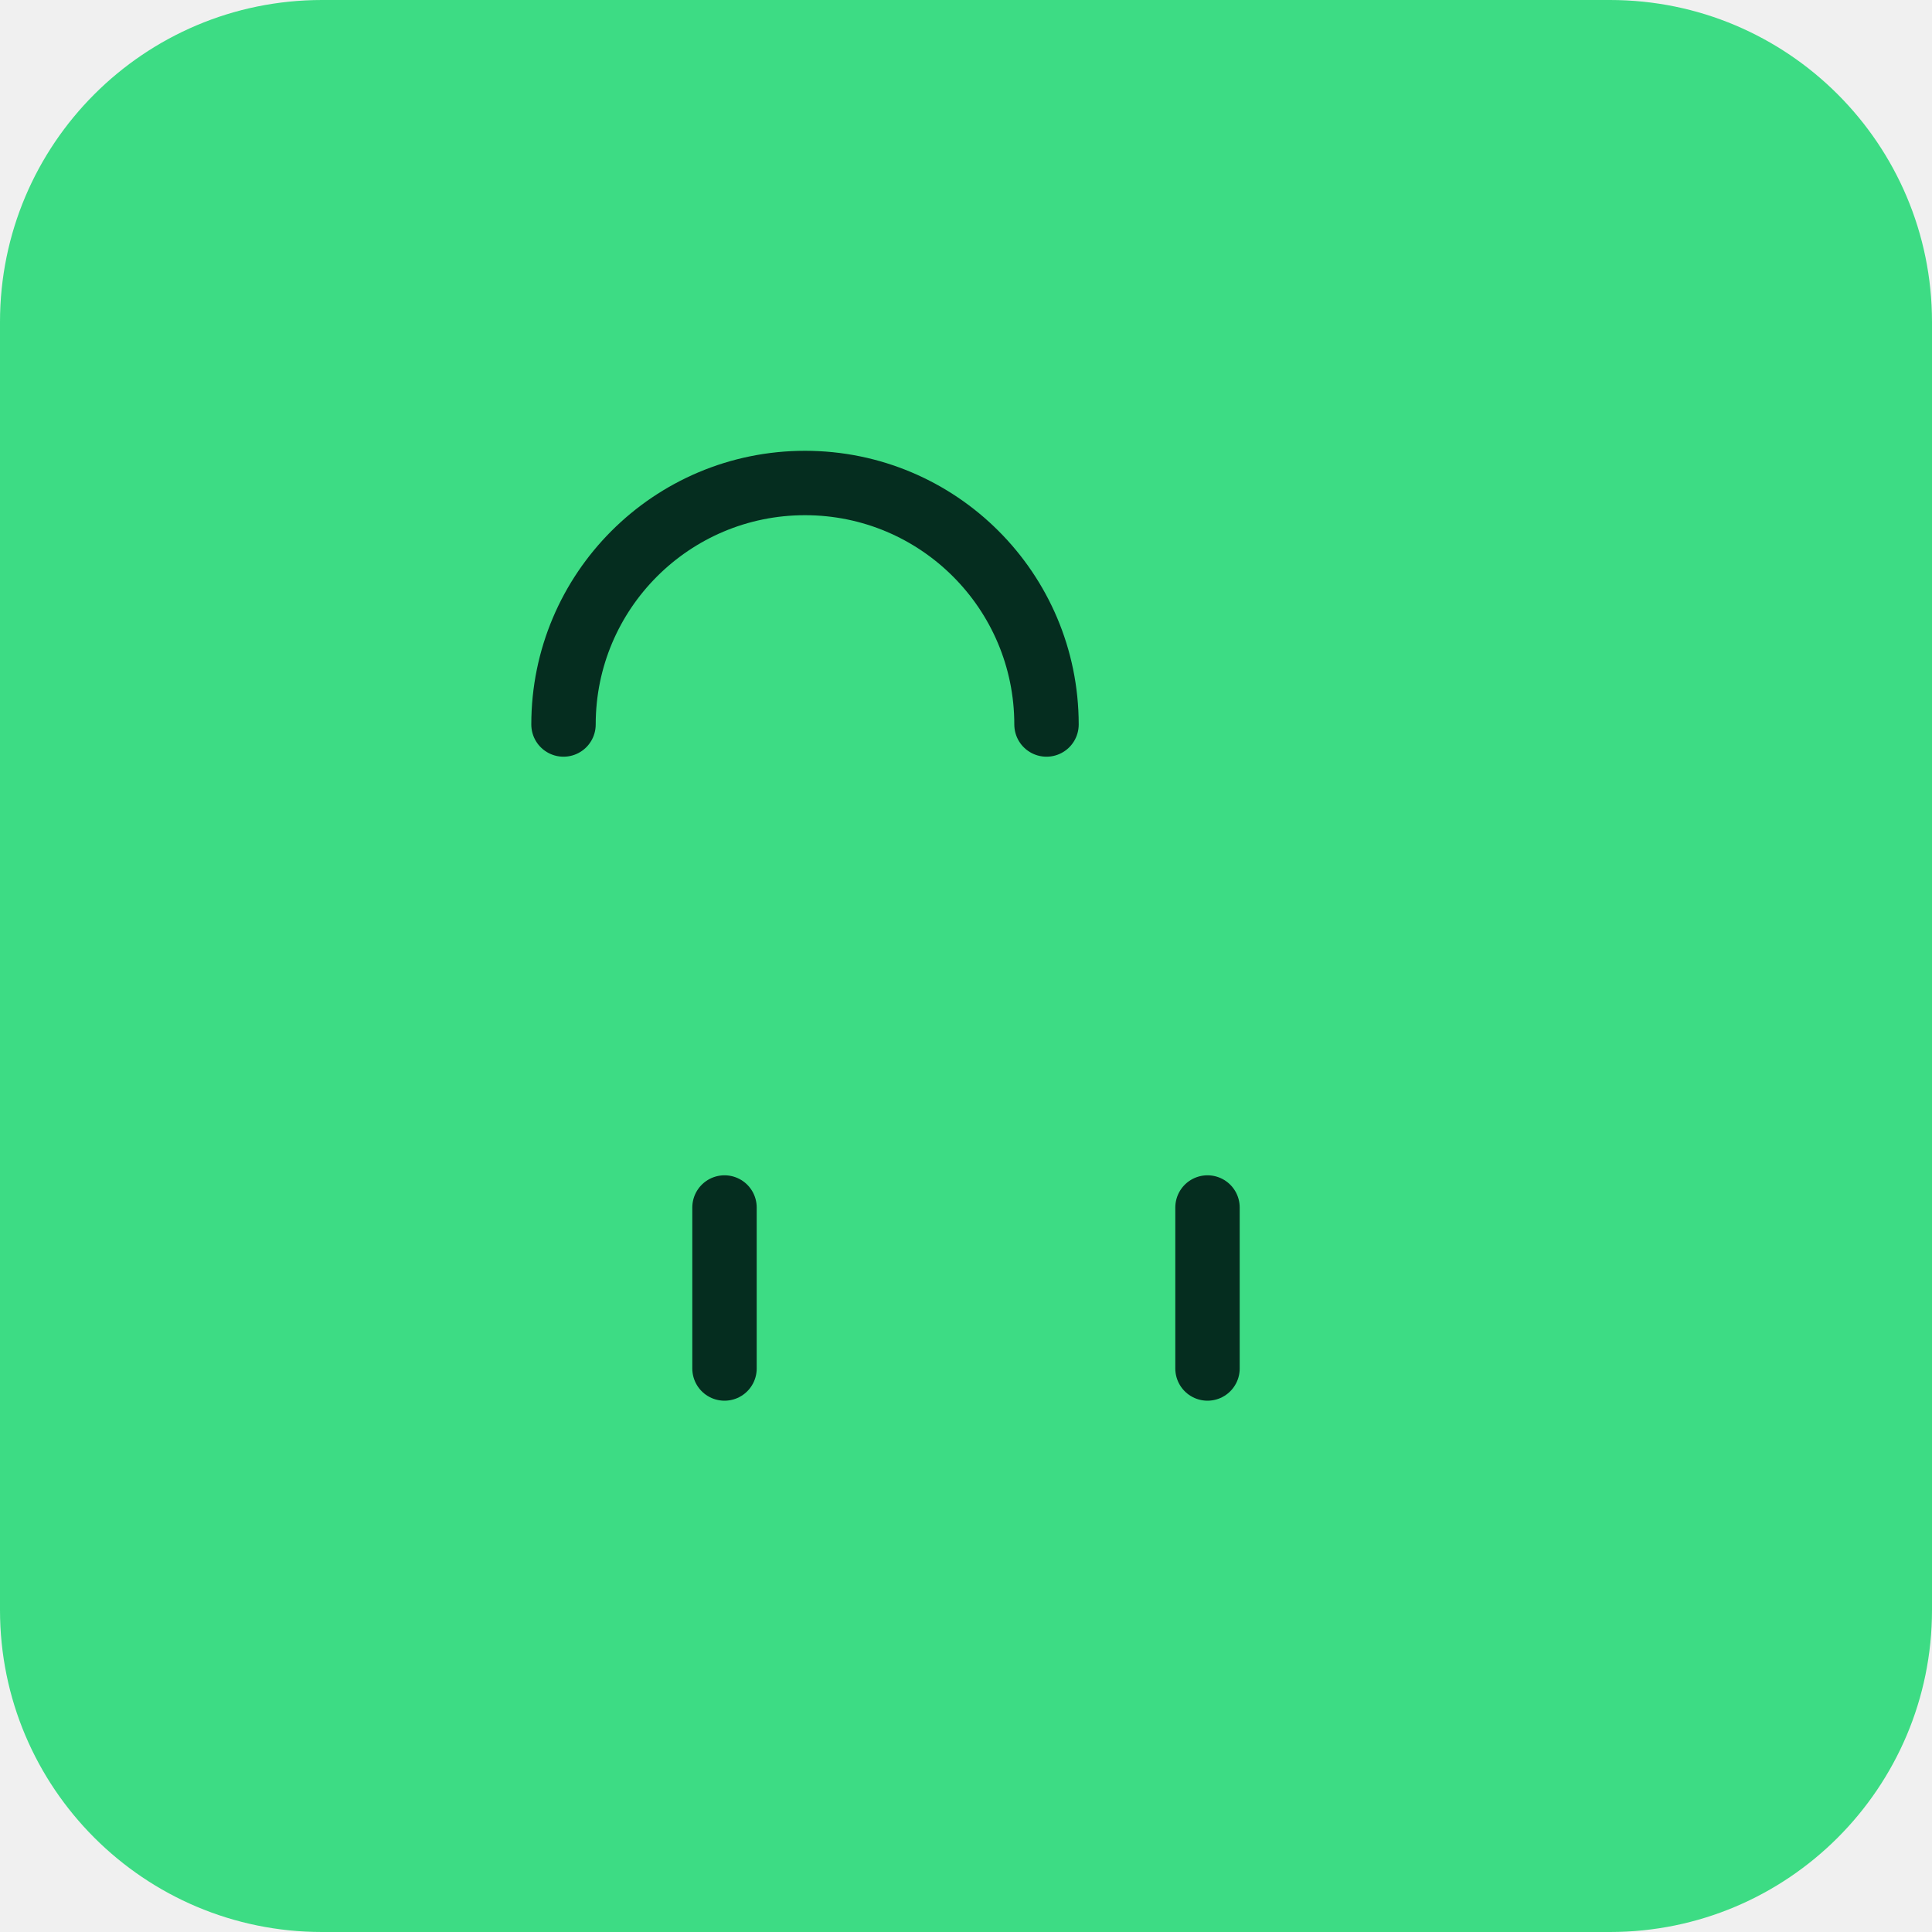
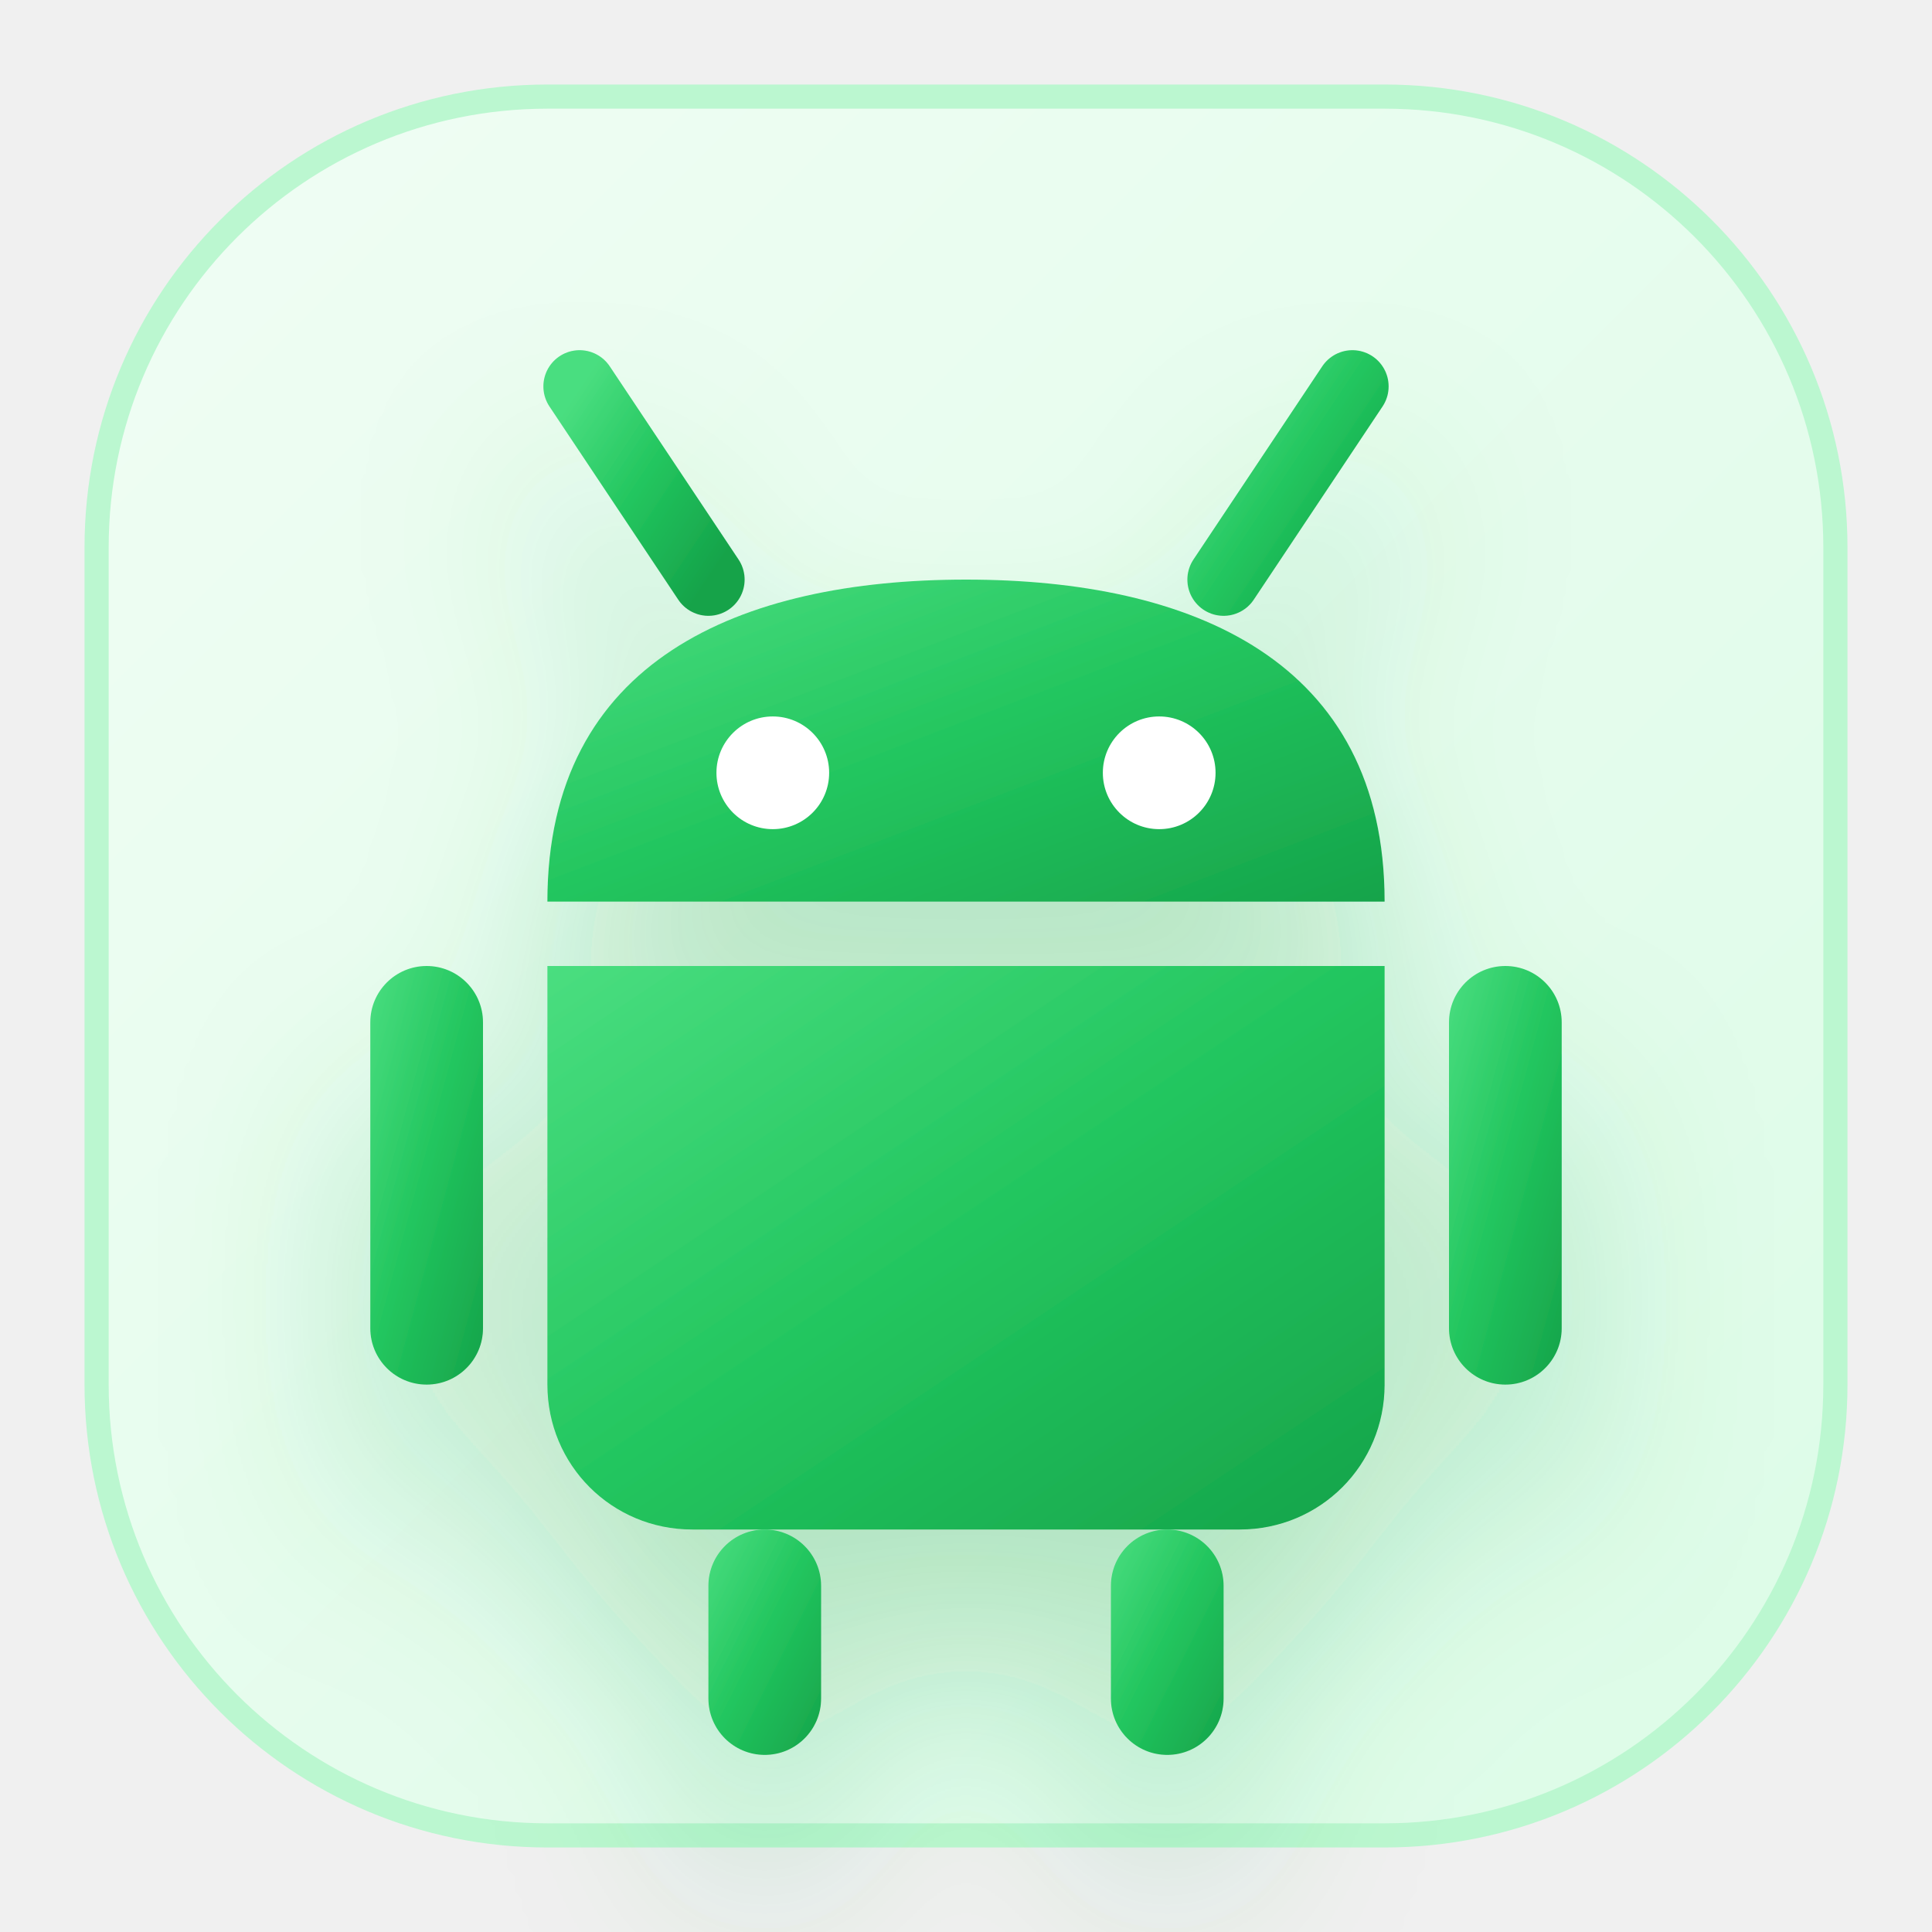
- <svg xmlns="http://www.w3.org/2000/svg" viewBox="0 0 24 24" width="48" height="48" fill="none">
-   <rect width="24" height="24" rx="4" fill="#3ddc84" />
-   <path d="M7 9c0-1.657 1.343-3 3-3s3 1.343 3 3" stroke="#052d1f" stroke-width="0.8" stroke-linecap="round" stroke-linejoin="round" />
-   <path d="M9 15v2" stroke="#052d1f" stroke-width="0.8" stroke-linecap="round" />
-   <path d="M15 15v2" stroke="#052d1f" stroke-width="0.8" stroke-linecap="round" />
+ <svg xmlns="http://www.w3.org/2000/svg" viewBox="0 0 120 120" width="120" height="120" fill="none">
+   <defs>
+     <linearGradient id="andBg" x1="0%" y1="0%" x2="100%" y2="100%">
+       <stop offset="0%" stop-color="#f0fdf4" />
+       <stop offset="100%" stop-color="#dcfce7" />
+     </linearGradient>
+     <linearGradient id="andGreen" x1="0%" y1="0%" x2="100%" y2="100%">
+       <stop offset="0%" stop-color="#4ade80" />
+       <stop offset="50%" stop-color="#22c55e" />
+       <stop offset="100%" stop-color="#16a34a" />
+     </linearGradient>
+     <filter id="andGlow" x="-20%" y="-20%" width="140%" height="140%">
+       <feDropShadow dx="0" dy="8" stdDeviation="6" flood-color="#16a34a" flood-opacity="0.25" />
+     </filter>
+   </defs>
+   <rect x="6" y="6" width="108" height="108" rx="28" fill="url(#andBg)" stroke="#bbf7d0" stroke-width="1.5" />
+   <g filter="url(#andGlow)">
+     <line x1="44" y1="36" x2="36" y2="24" stroke="url(#andGreen)" stroke-width="4.5" stroke-linecap="round" />
+     <line x1="76" y1="36" x2="84" y2="24" stroke="url(#andGreen)" stroke-width="4.5" stroke-linecap="round" />
+     <path d="M34 56 C34 41 46 36 60 36 C74 36 86 41 86 56 Z" fill="url(#andGreen)" />
+     <circle cx="48" cy="48" r="3.5" fill="#ffffff" />
+     <circle cx="72" cy="48" r="3.5" fill="#ffffff" />
+     <path d="M34 60 L86 60 L86 86 C86 91 82 95 77 95 L43 95 C38 95 34 91 34 86 Z" fill="url(#andGreen)" />
+     <rect x="23" y="60" width="7" height="26" rx="3.5" fill="url(#andGreen)" />
+     <rect x="90" y="60" width="7" height="26" rx="3.5" fill="url(#andGreen)" />
+     <rect x="44" y="95" width="7" height="14" rx="3.5" fill="url(#andGreen)" />
+     <rect x="69" y="95" width="7" height="14" rx="3.5" fill="url(#andGreen)" />
+   </g>
</svg>
